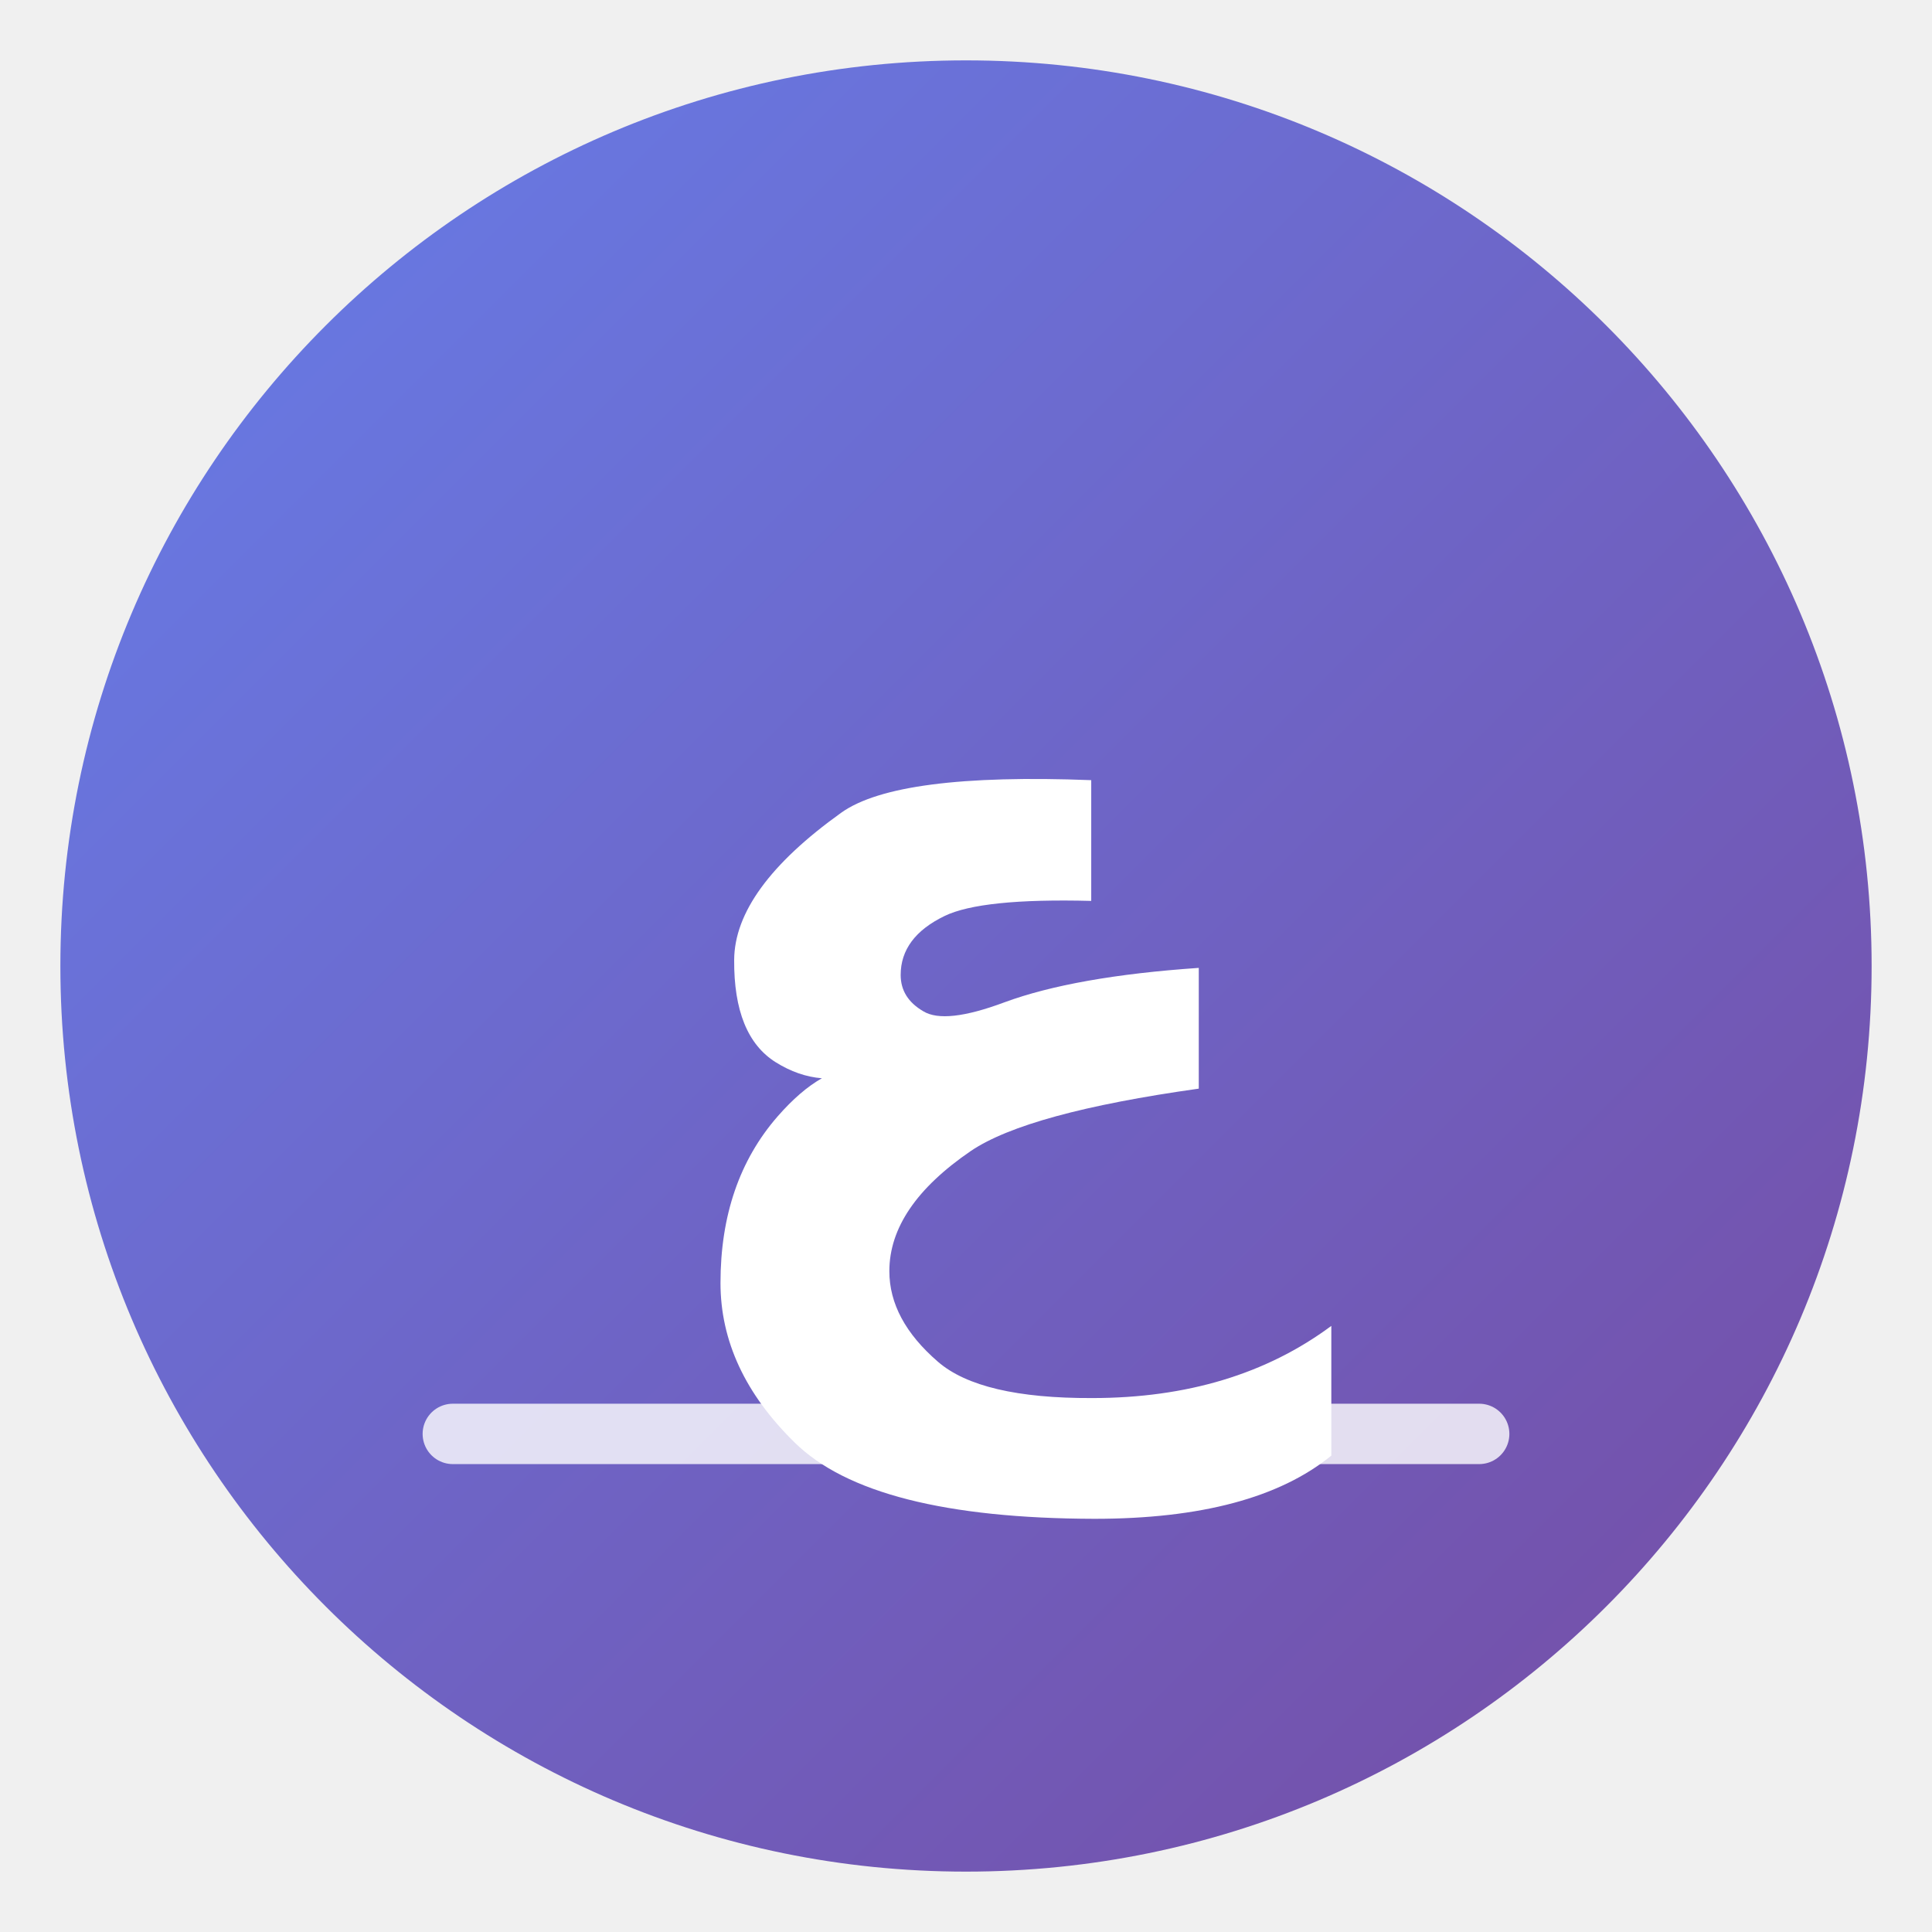
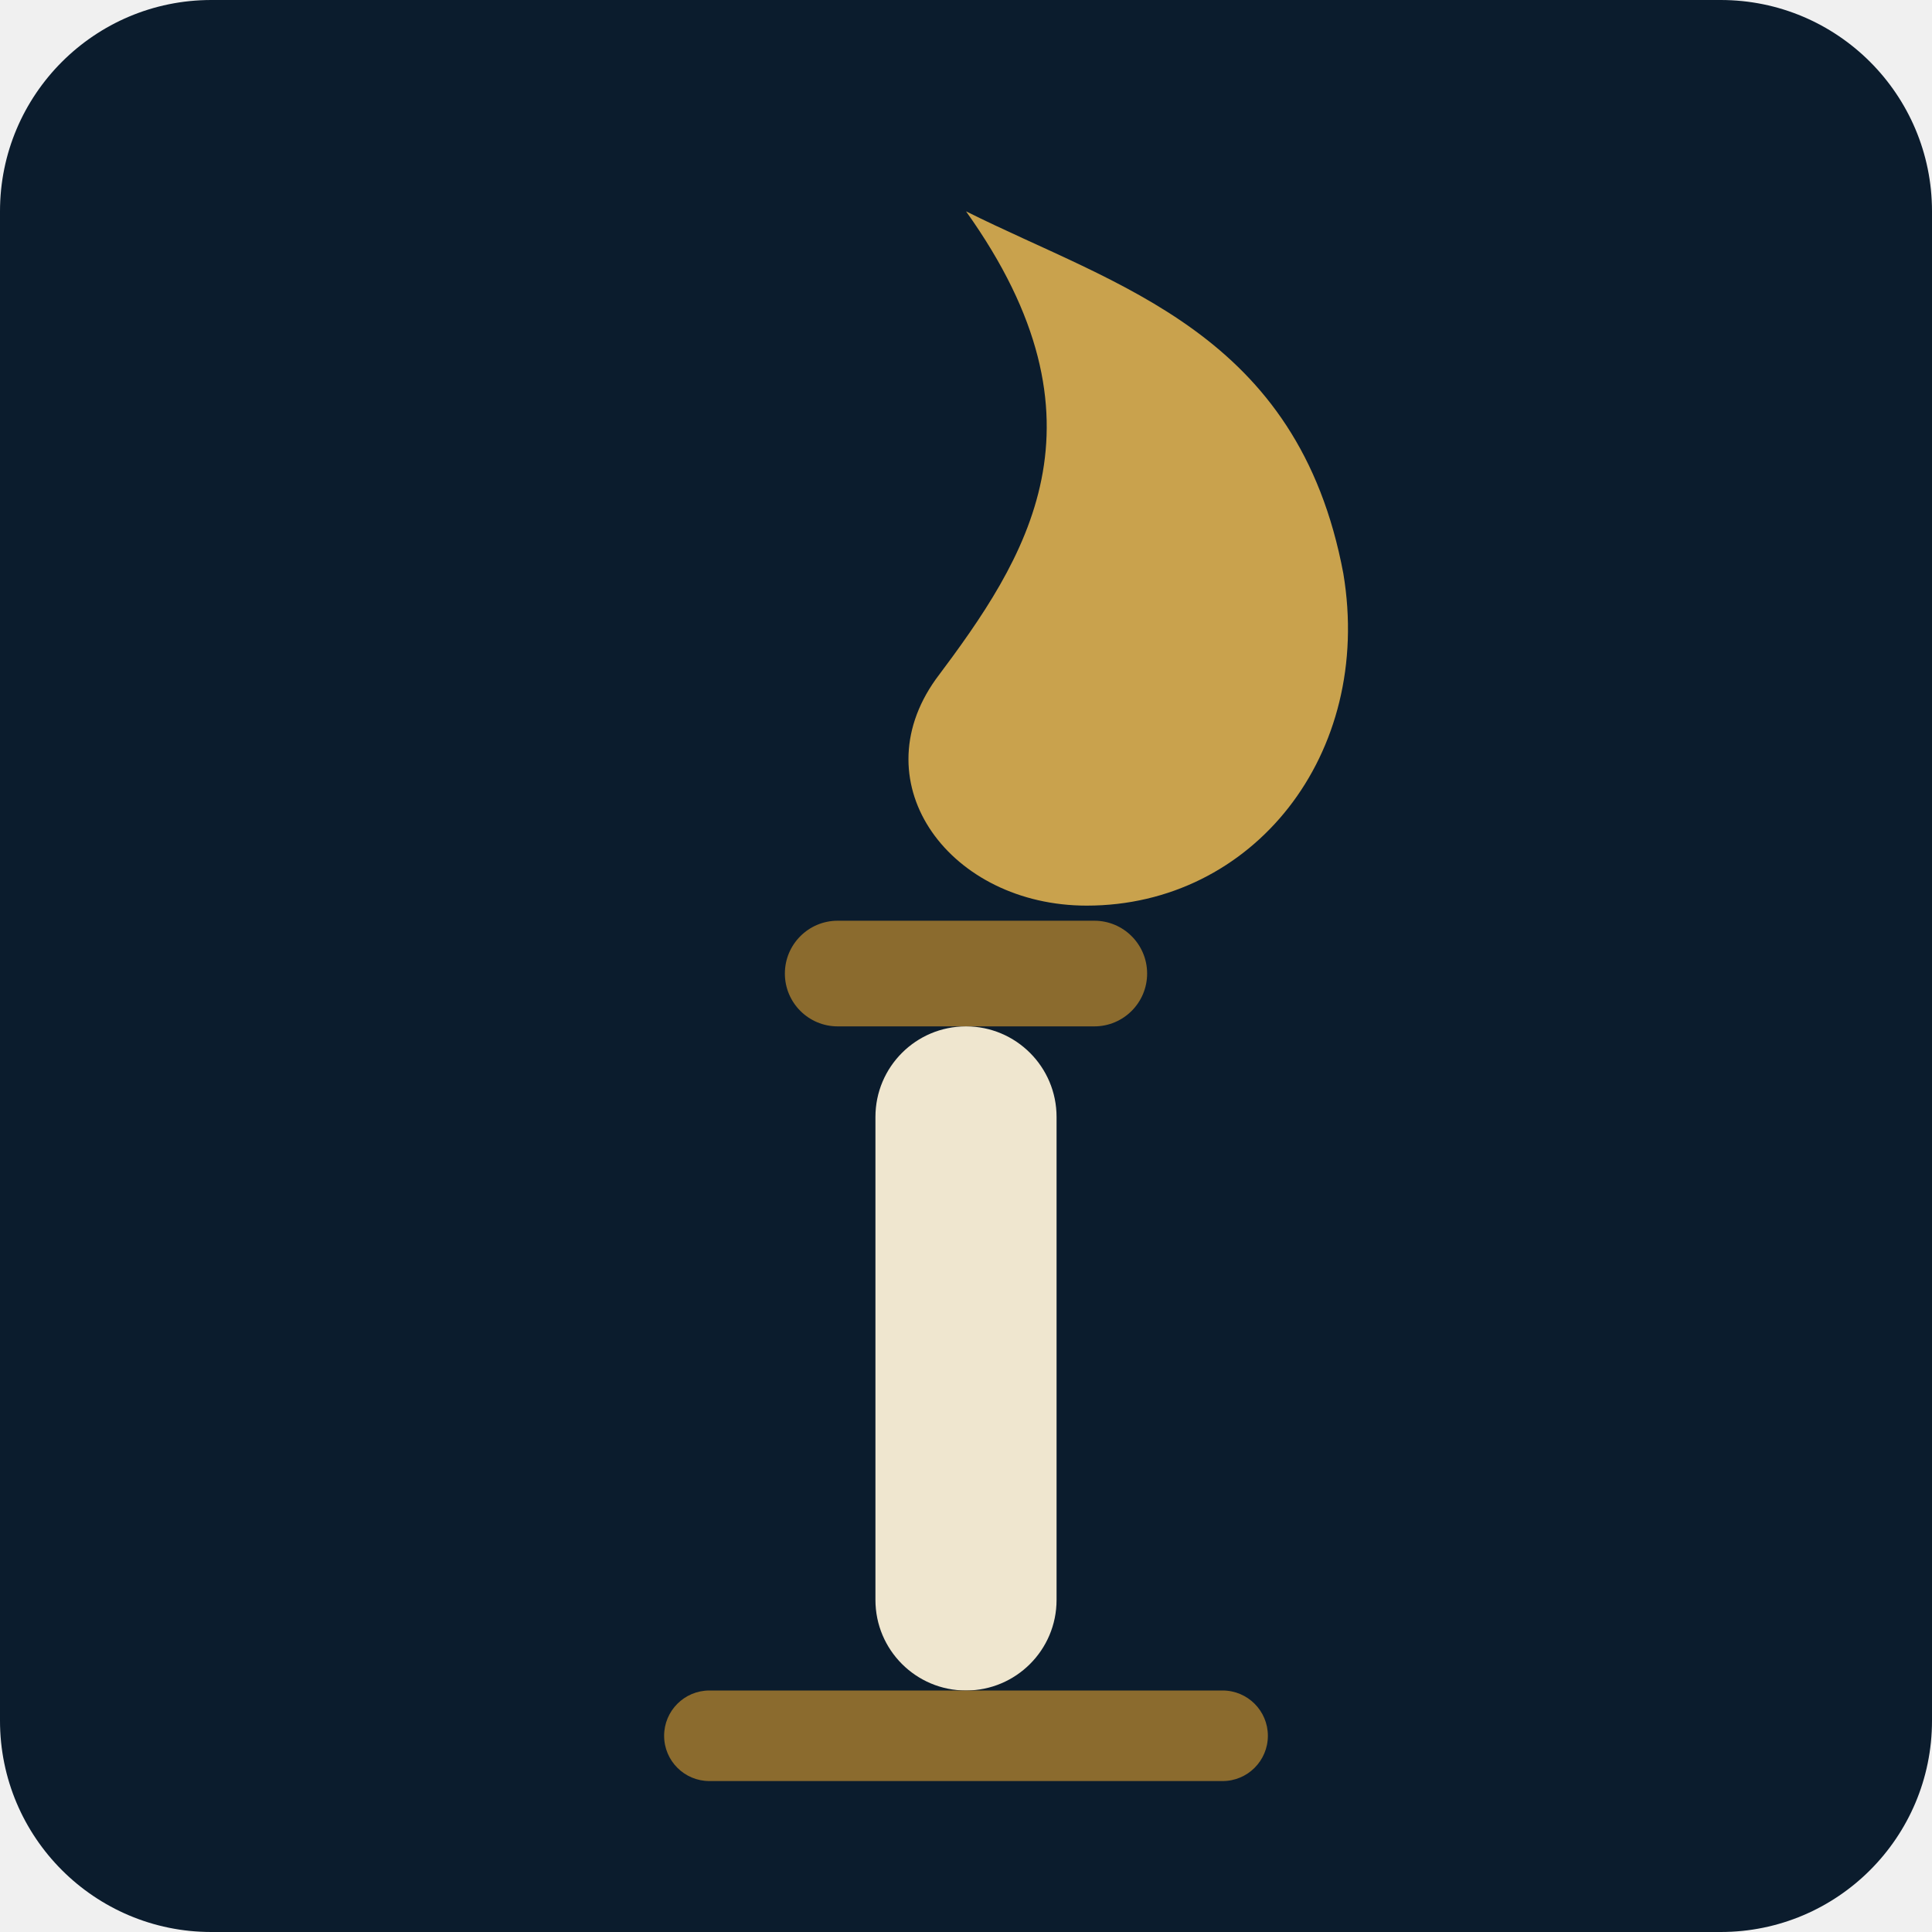
- <svg xmlns="http://www.w3.org/2000/svg" width="128" height="128" viewBox="0 0 128 128">
-   <defs>
-     <linearGradient id="grad" x1="0%" y1="0%" x2="100%" y2="100%">
-       <stop offset="0%" style="stop-color:#667eea;stop-opacity:1" />
-       <stop offset="100%" style="stop-color:#764ba2;stop-opacity:1" />
-     </linearGradient>
-   </defs>
-   <circle cx="64" cy="64" r="60" fill="url(#grad)" />
-   <text x="64" y="85" font-family="Arial" font-size="64" font-weight="bold" fill="white" text-anchor="middle">ع</text>
-   <line x1="30" y1="95" x2="98" y2="95" stroke="white" stroke-width="4" stroke-linecap="round" opacity="0.8" />
+ <svg xmlns="http://www.w3.org/2000/svg" viewBox="0 0 256 256">
+   <rect width="256" height="256" rx="28" fill="#0B1C2D" />
+   <path d="M128 28            c20 28 8 46-4 62            c-10 14 2 30 20 30            c22 0 38-20 34-44            c-6-32-30-38-50-48z" fill="#C9A24D" />
+   <rect x="104" y="122" width="48" height="14" rx="7" fill="#8B6B2E" />
+   <rect x="116" y="136" width="24" height="88" rx="12" fill="#EFE6CF" />
+   <rect x="88" y="224" width="80" height="12" rx="6" fill="#8B6B2E" />
</svg>
